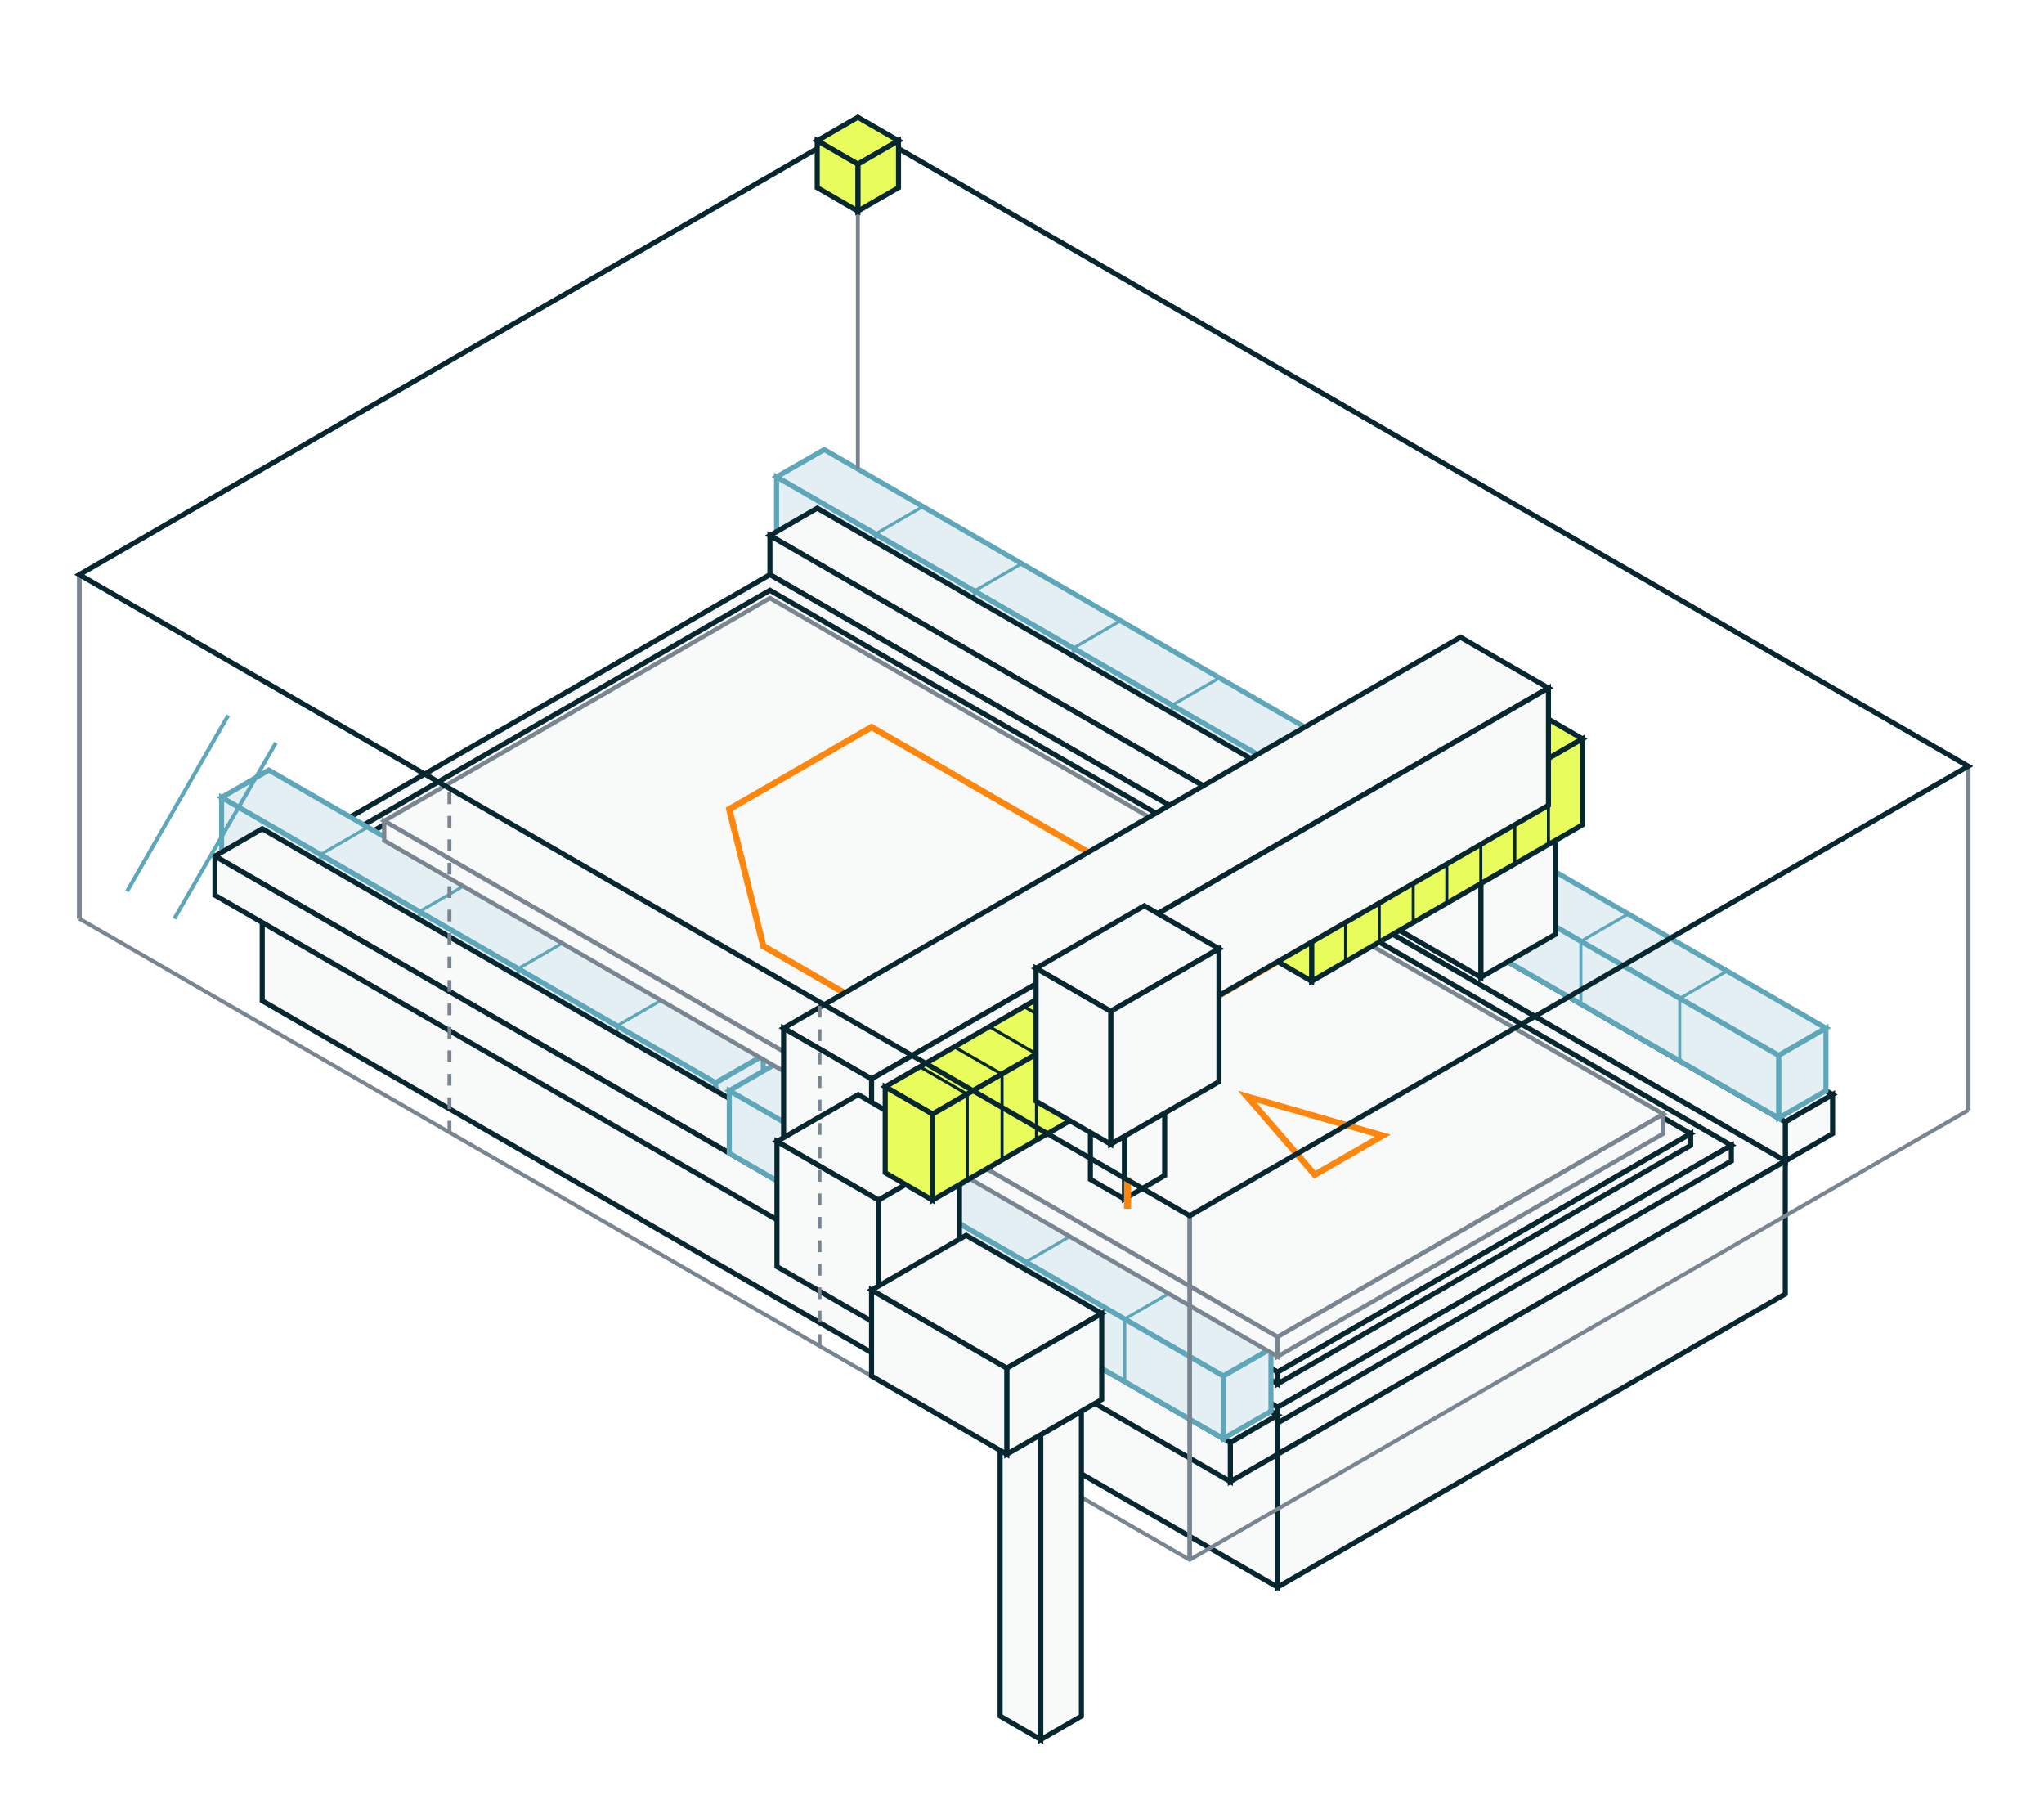
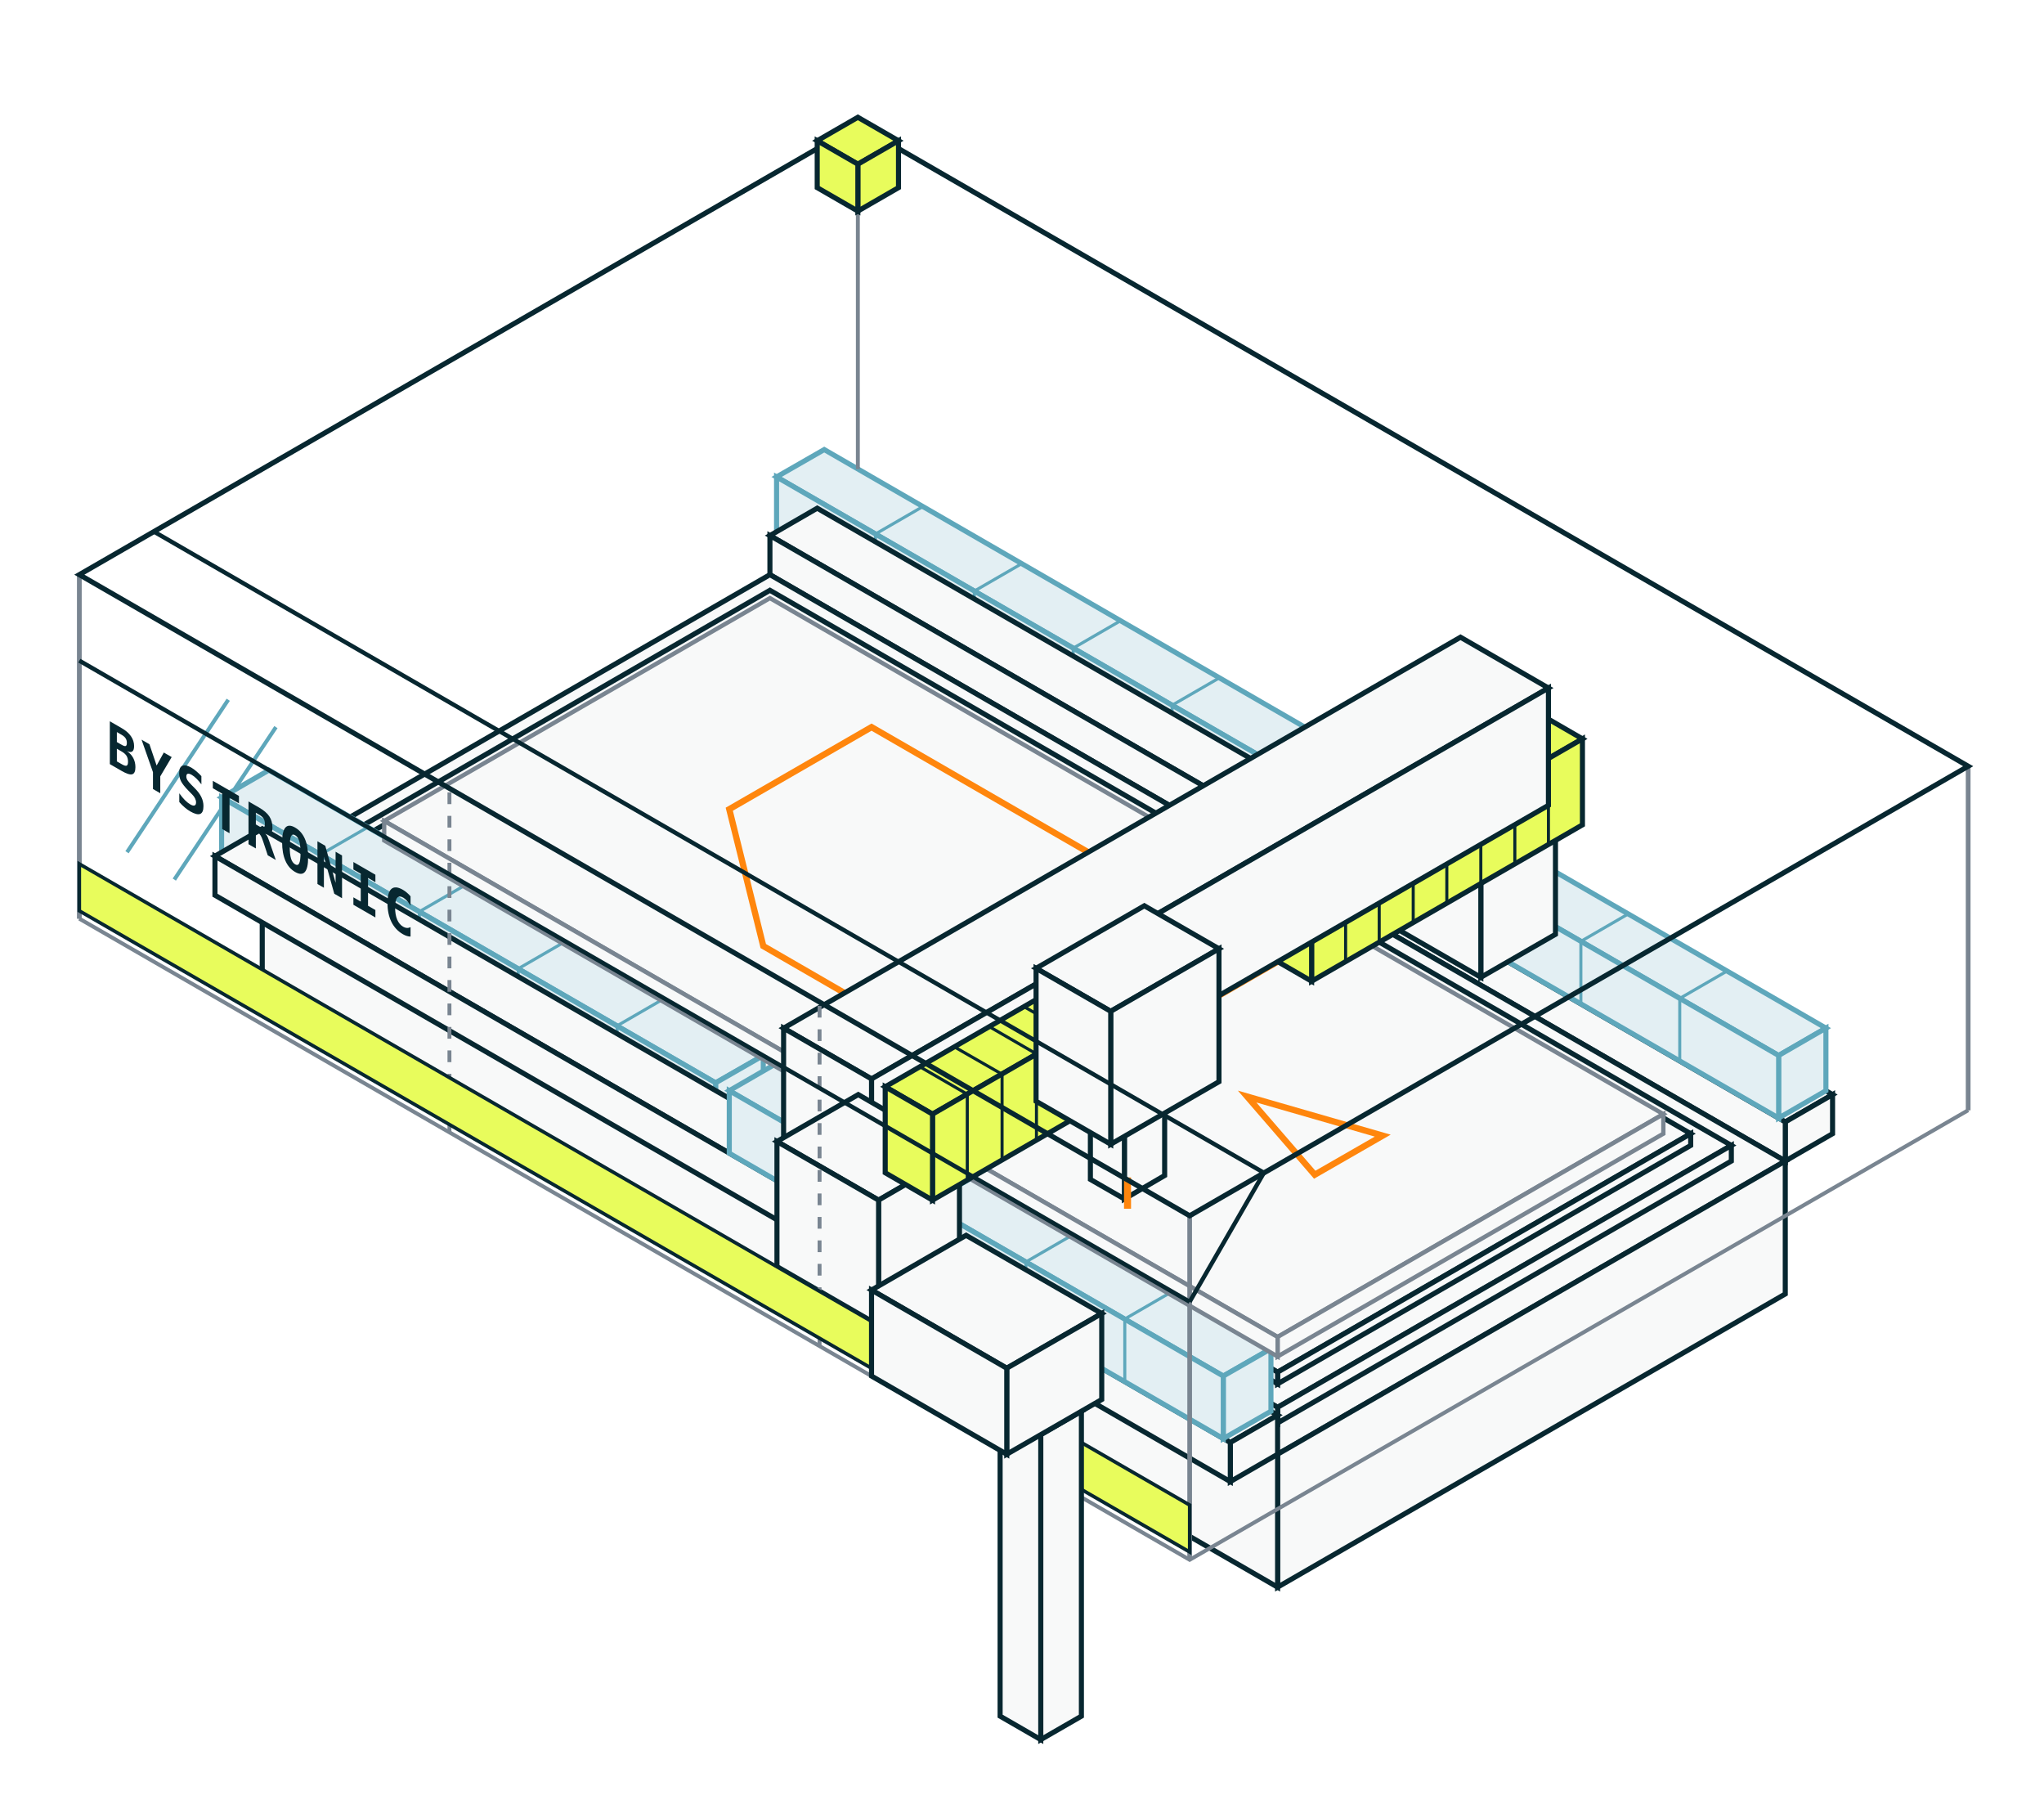
<svg xmlns="http://www.w3.org/2000/svg" class="mach" viewBox="-197 -181 523 465" aria-hidden="true">
  <g id="base">
    <polygon points="13.9,-66.0 140.3,7.0 128.2,14.0 1.7,-59.0" fill="#E3EFF3" stroke="#5EA7BB" stroke-width="1.3" stroke-linejoin="miter" />
    <polygon points="140.3,23.0 128.2,30.0 128.2,14.0 140.3,7.0" fill="#E3EFF3" stroke="#5EA7BB" stroke-width="1.3" stroke-linejoin="miter" />
    <polygon points="1.7,-43.0 128.2,30.0 128.2,14.0 1.7,-59.0" fill="#E3EFF3" stroke="#5EA7BB" stroke-width="1.3" stroke-linejoin="miter" />
    <line x1="39.1" y1="-51.4" x2="27.0" y2="-44.4" stroke="#5EA7BB" stroke-width="0.78" />
    <line x1="27.0" y1="-28.4" x2="27.0" y2="-44.4" stroke="#5EA7BB" stroke-width="0.78" />
    <line x1="64.4" y1="-36.8" x2="52.3" y2="-29.8" stroke="#5EA7BB" stroke-width="0.78" />
    <line x1="52.3" y1="-13.8" x2="52.3" y2="-29.8" stroke="#5EA7BB" stroke-width="0.78" />
    <line x1="89.7" y1="-22.2" x2="77.6" y2="-15.2" stroke="#5EA7BB" stroke-width="0.78" />
    <line x1="77.6" y1="0.8" x2="77.6" y2="-15.2" stroke="#5EA7BB" stroke-width="0.78" />
    <line x1="115.0" y1="-7.6" x2="102.9" y2="-0.6" stroke="#5EA7BB" stroke-width="0.78" />
    <line x1="102.9" y1="15.4" x2="102.9" y2="-0.6" stroke="#5EA7BB" stroke-width="0.78" />
    <polygon points="12.1,-51.0 271.9,99.0 259.8,106.0 0.0,-44.0" fill="#F8F9F9" stroke="#072730" stroke-width="1.3" stroke-linejoin="miter" />
    <polygon points="271.9,109.0 259.8,116.0 259.8,106.0 271.9,99.0" fill="#F8F9F9" stroke="#072730" stroke-width="1.3" stroke-linejoin="miter" />
    <polygon points="0.0,-34.0 259.8,116.0 259.8,106.0 0.0,-44.0" fill="#F8F9F9" stroke="#072730" stroke-width="1.3" stroke-linejoin="miter" />
    <polygon points="0.0,-34.0 259.8,116.0 129.9,191.0 -129.9,41.0" fill="#F8F9F9" stroke="#072730" stroke-width="1.3" stroke-linejoin="miter" />
    <polygon points="259.8,150.0 129.9,225.0 129.9,191.0 259.8,116.0" fill="#F8F9F9" stroke="#072730" stroke-width="1.3" stroke-linejoin="miter" />
    <polygon points="-129.9,75.0 129.9,225.0 129.9,191.0 -129.9,41.0" fill="#F8F9F9" stroke="#072730" stroke-width="1.3" stroke-linejoin="miter" />
    <polygon points="0.0,-30.0 246.0,112.0 129.9,179.0 -116.0,37.0" fill="#F8F9F9" stroke="#072730" stroke-width="1.3" stroke-linejoin="miter" />
    <polygon points="246.0,116.0 129.9,183.0 129.9,179.0 246.0,112.0" fill="#F8F9F9" stroke="#072730" stroke-width="1.3" stroke-linejoin="miter" />
    <polygon points="-116.0,41.0 129.9,183.0 129.9,179.0 -116.0,37.0" fill="#F8F9F9" stroke="#072730" stroke-width="1.3" stroke-linejoin="miter" />
    <polygon points="0.0,-27.0 235.6,109.0 129.9,170.0 -105.7,34.0" fill="#F8F9F9" stroke="#072730" stroke-width="1.3" stroke-linejoin="miter" />
    <polygon points="235.6,112.0 129.9,173.0 129.9,170.0 235.6,109.0" fill="#F8F9F9" stroke="#072730" stroke-width="1.3" stroke-linejoin="miter" />
    <polygon points="-105.7,37.0 129.9,173.0 129.9,170.0 -105.7,34.0" fill="#F8F9F9" stroke="#072730" stroke-width="1.3" stroke-linejoin="miter" />
    <polygon points="143.8,9.0 270.2,82.0 258.1,89.0 131.6,16.0" fill="#E3EFF3" stroke="#5EA7BB" stroke-width="1.3" stroke-linejoin="miter" />
    <polygon points="270.2,98.0 258.1,105.0 258.1,89.0 270.2,82.0" fill="#E3EFF3" stroke="#5EA7BB" stroke-width="1.3" stroke-linejoin="miter" />
    <polygon points="131.6,32.0 258.1,105.0 258.1,89.0 131.6,16.0" fill="#E3EFF3" stroke="#5EA7BB" stroke-width="1.3" stroke-linejoin="miter" />
    <line x1="169.0" y1="23.6" x2="156.9" y2="30.6" stroke="#5EA7BB" stroke-width="0.78" />
    <line x1="156.9" y1="46.6" x2="156.9" y2="30.6" stroke="#5EA7BB" stroke-width="0.78" />
    <line x1="194.3" y1="38.2" x2="182.2" y2="45.2" stroke="#5EA7BB" stroke-width="0.78" />
    <line x1="182.2" y1="61.2" x2="182.2" y2="45.2" stroke="#5EA7BB" stroke-width="0.78" />
    <line x1="219.6" y1="52.8" x2="207.5" y2="59.8" stroke="#5EA7BB" stroke-width="0.78" />
    <line x1="207.5" y1="75.8" x2="207.5" y2="59.8" stroke="#5EA7BB" stroke-width="0.78" />
    <line x1="244.9" y1="67.4" x2="232.8" y2="74.4" stroke="#5EA7BB" stroke-width="0.78" />
    <line x1="232.8" y1="90.4" x2="232.8" y2="74.4" stroke="#5EA7BB" stroke-width="0.78" />
    <polygon points="-128.2,16.0 -1.7,89.0 -13.9,96.0 -140.3,23.0" fill="#E3EFF3" stroke="#5EA7BB" stroke-width="1.3" stroke-linejoin="miter" />
    <polygon points="-1.7,105.0 -13.9,112.0 -13.9,96.0 -1.7,89.0" fill="#E3EFF3" stroke="#5EA7BB" stroke-width="1.3" stroke-linejoin="miter" />
    <polygon points="-140.3,39.0 -13.9,112.0 -13.9,96.0 -140.3,23.0" fill="#E3EFF3" stroke="#5EA7BB" stroke-width="1.3" stroke-linejoin="miter" />
    <line x1="-102.9" y1="30.6" x2="-115.0" y2="37.6" stroke="#5EA7BB" stroke-width="0.78" />
    <line x1="-115.0" y1="53.6" x2="-115.0" y2="37.6" stroke="#5EA7BB" stroke-width="0.78" />
    <line x1="-77.6" y1="45.2" x2="-89.7" y2="52.2" stroke="#5EA7BB" stroke-width="0.78" />
    <line x1="-89.7" y1="68.2" x2="-89.7" y2="52.2" stroke="#5EA7BB" stroke-width="0.78" />
    <line x1="-52.3" y1="59.8" x2="-64.4" y2="66.8" stroke="#5EA7BB" stroke-width="0.78" />
    <line x1="-64.4" y1="82.8" x2="-64.4" y2="66.8" stroke="#5EA7BB" stroke-width="0.78" />
    <line x1="-27.0" y1="74.4" x2="-39.1" y2="81.4" stroke="#5EA7BB" stroke-width="0.78" />
    <line x1="-39.1" y1="97.4" x2="-39.1" y2="81.4" stroke="#5EA7BB" stroke-width="0.78" />
    <polygon points="-129.9,31.0 129.9,181.0 117.8,188.0 -142.0,38.0" fill="#F8F9F9" stroke="#072730" stroke-width="1.3" stroke-linejoin="miter" />
    <polygon points="129.9,191.0 117.8,198.0 117.8,188.0 129.9,181.0" fill="#F8F9F9" stroke="#072730" stroke-width="1.3" stroke-linejoin="miter" />
    <polygon points="-142.0,48.0 117.8,198.0 117.8,188.0 -142.0,38.0" fill="#F8F9F9" stroke="#072730" stroke-width="1.3" stroke-linejoin="miter" />
    <polygon points="1.7,91.0 128.2,164.0 116.0,171.0 -10.4,98.0" fill="#E3EFF3" stroke="#5EA7BB" stroke-width="1.3" stroke-linejoin="miter" />
    <polygon points="128.2,180.0 116.0,187.0 116.0,171.0 128.2,164.0" fill="#E3EFF3" stroke="#5EA7BB" stroke-width="1.3" stroke-linejoin="miter" />
    <polygon points="-10.4,114.0 116.0,187.0 116.0,171.0 -10.4,98.0" fill="#E3EFF3" stroke="#5EA7BB" stroke-width="1.3" stroke-linejoin="miter" />
    <line x1="27.0" y1="105.6" x2="14.9" y2="112.6" stroke="#5EA7BB" stroke-width="0.78" />
    <line x1="14.9" y1="128.6" x2="14.9" y2="112.6" stroke="#5EA7BB" stroke-width="0.78" />
    <line x1="52.3" y1="120.2" x2="40.2" y2="127.2" stroke="#5EA7BB" stroke-width="0.78" />
    <line x1="40.2" y1="143.2" x2="40.2" y2="127.2" stroke="#5EA7BB" stroke-width="0.78" />
    <line x1="77.6" y1="134.8" x2="65.5" y2="141.8" stroke="#5EA7BB" stroke-width="0.78" />
    <line x1="65.5" y1="157.8" x2="65.5" y2="141.8" stroke="#5EA7BB" stroke-width="0.78" />
    <line x1="102.9" y1="149.4" x2="90.8" y2="156.4" stroke="#5EA7BB" stroke-width="0.78" />
    <line x1="90.8" y1="172.4" x2="90.8" y2="156.4" stroke="#5EA7BB" stroke-width="0.78" />
  </g>
  <g id="sheet">
    <polygon points="0.0,-28.0 228.6,104.0 129.9,161.0 -98.7,29.0" fill="#F8F9F9" stroke="#798591" stroke-width="1.1" stroke-linejoin="miter" />
    <polygon points="228.6,109.0 129.9,166.0 129.9,161.0 228.6,104.0" fill="#F8F9F9" stroke="#798591" stroke-width="1.1" stroke-linejoin="miter" />
    <polygon points="-98.7,34.0 129.9,166.0 129.9,161.0 -98.7,29.0" fill="#F8F9F9" stroke="#798591" stroke-width="1.1" stroke-linejoin="miter" />
    <path d="M26.0 5.0 L129.9 65.0 L67.5 101.0 L-1.7 61.0 L-10.4 26.0 Z" fill="none" stroke="#FF860D" stroke-width="1.6" stroke-linejoin="miter" pathLength="1" class="cut" id="cut" />
    <path d="M122.1 99.5 L139.4 119.5 L156.8 109.5 Z" fill="none" stroke="#FF860D" stroke-width="1.6" stroke-linejoin="miter" pathLength="1" class="cut2" id="cut2" />
  </g>
  <g id="cabinBack">
    <path d="M22.5 -61.0 L22.5 -149.0" fill="none" stroke="#798591" stroke-width="1" stroke-linejoin="miter" />
    <path d="M306.6 103.0 L306.6 15.0" fill="none" stroke="#798591" stroke-width="1" stroke-linejoin="miter" />
    <path d="M-176.7 54.0 L-176.7 -34.0" fill="none" stroke="#798591" stroke-width="1" stroke-linejoin="miter" />
    <path d="M22.5 -149.0 L306.6 15.0" fill="none" stroke="#798591" stroke-width="1" stroke-linejoin="miter" />
    <path d="M22.5 -149.0 L-176.7 -34.0" fill="none" stroke="#798591" stroke-width="1" stroke-linejoin="miter" />
  </g>
  <g id="gantry" style="--gx0:-77.9px,-45.0px;--gx1:103.9px,60.0px" transform="translate(57.2 33.0)">
    <polygon points="117.8,-22.0 143.8,-7.0 124.7,4.0 98.7,-11.0" fill="#F8F9F9" stroke="#072730" stroke-width="1.3" stroke-linejoin="miter" />
    <polygon points="143.8,25.0 124.7,36.0 124.7,4.0 143.8,-7.0" fill="#F8F9F9" stroke="#072730" stroke-width="1.3" stroke-linejoin="miter" />
    <polygon points="98.7,21.0 124.7,36.0 124.7,4.0 98.7,-11.0" fill="#F8F9F9" stroke="#072730" stroke-width="1.3" stroke-linejoin="miter" />
    <polygon points="138.6,-32.0 150.7,-25.0 81.4,15.0 69.3,8.0" fill="#E8FC5C" stroke="#072730" stroke-width="1.3" stroke-linejoin="miter" />
    <polygon points="150.7,-3.0 81.4,37.0 81.4,15.0 150.7,-25.0" fill="#E8FC5C" stroke="#072730" stroke-width="1.3" stroke-linejoin="miter" />
    <polygon points="69.3,30.0 81.4,37.0 81.4,15.0 69.3,8.0" fill="#E8FC5C" stroke="#072730" stroke-width="1.3" stroke-linejoin="miter" />
    <line x1="129.9" y1="-27.0" x2="142.0" y2="-20.0" stroke="#072730" stroke-width="0.78" />
    <line x1="142.0" y1="2.0" x2="142.0" y2="-20.0" stroke="#072730" stroke-width="0.78" />
    <line x1="121.2" y1="-22.0" x2="133.4" y2="-15.0" stroke="#072730" stroke-width="0.78" />
    <line x1="133.4" y1="7.0" x2="133.4" y2="-15.0" stroke="#072730" stroke-width="0.78" />
    <line x1="112.6" y1="-17.0" x2="124.7" y2="-10.0" stroke="#072730" stroke-width="0.78" />
    <line x1="124.7" y1="12.0" x2="124.7" y2="-10.0" stroke="#072730" stroke-width="0.78" />
    <line x1="103.9" y1="-12.0" x2="116.0" y2="-5.0" stroke="#072730" stroke-width="0.78" />
    <line x1="116.0" y1="17.0" x2="116.0" y2="-5.0" stroke="#072730" stroke-width="0.78" />
    <line x1="95.3" y1="-7.0" x2="107.4" y2="0.0" stroke="#072730" stroke-width="0.78" />
    <line x1="107.4" y1="22.0" x2="107.4" y2="0.0" stroke="#072730" stroke-width="0.78" />
    <line x1="86.6" y1="-2.0" x2="98.7" y2="5.0" stroke="#072730" stroke-width="0.78" />
    <line x1="98.7" y1="27.0" x2="98.7" y2="5.0" stroke="#072730" stroke-width="0.78" />
    <line x1="77.9" y1="3.0" x2="90.1" y2="10.0" stroke="#072730" stroke-width="0.78" />
    <line x1="90.1" y1="32.0" x2="90.1" y2="10.0" stroke="#072730" stroke-width="0.78" />
    <polygon points="119.5,-51.0 142.0,-38.0 -31.2,62.0 -53.7,49.0" fill="#F8F9F9" stroke="#072730" stroke-width="1.3" stroke-linejoin="miter" />
    <polygon points="142.0,-8.0 -31.2,92.0 -31.2,62.0 142.0,-38.0" fill="#F8F9F9" stroke="#072730" stroke-width="1.3" stroke-linejoin="miter" />
    <polygon points="-53.7,79.0 -31.2,92.0 -31.2,62.0 -53.7,49.0" fill="#F8F9F9" stroke="#072730" stroke-width="1.3" stroke-linejoin="miter" />
    <polygon points="-34.6,66.0 -8.7,81.0 -29.4,93.0 -55.4,78.0" fill="#F8F9F9" stroke="#072730" stroke-width="1.3" stroke-linejoin="miter" />
    <polygon points="-8.7,113.0 -29.4,125.0 -29.4,93.0 -8.7,81.0" fill="#F8F9F9" stroke="#072730" stroke-width="1.3" stroke-linejoin="miter" />
    <polygon points="-55.4,110.0 -29.4,125.0 -29.4,93.0 -55.4,78.0" fill="#F8F9F9" stroke="#072730" stroke-width="1.3" stroke-linejoin="miter" />
    <polygon points="43.3,23.0 55.4,30.0 -15.6,71.0 -27.7,64.0" fill="#E8FC5C" stroke="#072730" stroke-width="1.3" stroke-linejoin="miter" />
    <polygon points="55.4,52.0 -15.6,93.0 -15.6,71.0 55.4,30.0" fill="#E8FC5C" stroke="#072730" stroke-width="1.3" stroke-linejoin="miter" />
    <polygon points="-27.7,86.0 -15.6,93.0 -15.6,71.0 -27.7,64.0" fill="#E8FC5C" stroke="#072730" stroke-width="1.3" stroke-linejoin="miter" />
    <line x1="34.4" y1="28.1" x2="46.5" y2="35.1" stroke="#072730" stroke-width="0.78" />
    <line x1="46.5" y1="57.1" x2="46.5" y2="35.1" stroke="#072730" stroke-width="0.78" />
    <line x1="25.5" y1="33.2" x2="37.7" y2="40.2" stroke="#072730" stroke-width="0.78" />
    <line x1="37.7" y1="62.2" x2="37.7" y2="40.2" stroke="#072730" stroke-width="0.78" />
    <line x1="16.7" y1="38.4" x2="28.8" y2="45.4" stroke="#072730" stroke-width="0.78" />
    <line x1="28.8" y1="67.4" x2="28.8" y2="45.4" stroke="#072730" stroke-width="0.78" />
    <line x1="7.8" y1="43.5" x2="19.9" y2="50.5" stroke="#072730" stroke-width="0.78" />
    <line x1="19.9" y1="72.5" x2="19.9" y2="50.5" stroke="#072730" stroke-width="0.78" />
    <line x1="-1.1" y1="48.6" x2="11.0" y2="55.6" stroke="#072730" stroke-width="0.78" />
    <line x1="11.0" y1="77.6" x2="11.0" y2="55.6" stroke="#072730" stroke-width="0.78" />
    <line x1="-10.0" y1="53.8" x2="2.2" y2="60.8" stroke="#072730" stroke-width="0.78" />
    <line x1="2.2" y1="82.8" x2="2.2" y2="60.8" stroke="#072730" stroke-width="0.78" />
    <line x1="-18.8" y1="58.9" x2="-6.7" y2="65.9" stroke="#072730" stroke-width="0.78" />
    <line x1="-6.7" y1="87.9" x2="-6.7" y2="65.9" stroke="#072730" stroke-width="0.78" />
    <g id="head" style="--hy0:45.0px,-26.0px;--hy1:-45.0px,26.0px" transform="translate(-31.5 18.2)">
      <polygon points="66.7,41.5 75.3,46.5 65.0,52.5 56.3,47.5" fill="#F8F9F9" stroke="#072730" stroke-width="1.3" stroke-linejoin="miter" />
      <polygon points="75.3,68.5 65.0,74.5 65.0,52.5 75.3,46.5" fill="#F8F9F9" stroke="#072730" stroke-width="1.3" stroke-linejoin="miter" />
      <polygon points="56.3,69.5 65.0,74.5 65.0,52.5 56.3,47.5" fill="#F8F9F9" stroke="#072730" stroke-width="1.3" stroke-linejoin="miter" />
      <polygon points="70.1,-0.5 89.2,10.5 61.5,26.5 42.4,15.5" fill="#F8F9F9" stroke="#072730" stroke-width="1.3" stroke-linejoin="miter" />
      <polygon points="89.2,44.5 61.5,60.5 61.5,26.5 89.2,10.5" fill="#F8F9F9" stroke="#072730" stroke-width="1.3" stroke-linejoin="miter" />
      <polygon points="42.4,49.5 61.5,60.5 61.5,26.5 42.4,15.5" fill="#F8F9F9" stroke="#072730" stroke-width="1.3" stroke-linejoin="miter" />
      <path d="M65.8 69.0 L65.8 77.0" fill="none" stroke="#FF860D" stroke-width="1.8" stroke-linejoin="miter" id="beam" />
    </g>
  </g>
  <g id="cabinFront">
    <path d="M306.6 103.0 L107.4 218.0 L-176.7 54.0" fill="none" stroke="#798591" stroke-width="1" stroke-linejoin="miter" />
    <path d="M107.4 218.0 L107.4 130.0" fill="none" stroke="#798591" stroke-width="1.2" stroke-linejoin="miter" />
    <path d="M306.6 103.0 L306.6 15.0" fill="none" stroke="#798591" stroke-width="1.2" stroke-linejoin="miter" />
    <path d="M-176.7 54.0 L-176.7 -34.0" fill="none" stroke="#798591" stroke-width="1.2" stroke-linejoin="miter" />
    <path d="M-82.0 108.7 L-82.0 20.7" fill="none" stroke="#798591" stroke-width="1" stroke-linejoin="miter" stroke-dasharray="3 3" />
    <path d="M12.7 163.3 L12.7 75.3" fill="none" stroke="#798591" stroke-width="1" stroke-linejoin="miter" stroke-dasharray="3 3" />
-     <path d="M-164.5 47.0 L-138.6 2.0" fill="none" stroke="#5EA7BB" stroke-width="1" stroke-linejoin="miter" />
-     <path d="M-152.4 54.0 L-126.4 9.0" fill="none" stroke="#5EA7BB" stroke-width="1" stroke-linejoin="miter" />
+     <path d="M-164.5 37.0 L-138.6 -2.0" fill="none" stroke="#5EA7BB" stroke-width="1" stroke-linejoin="miter" />
+     <path d="M-152.4 44.0 L-126.4 5.0" fill="none" stroke="#5EA7BB" stroke-width="1" stroke-linejoin="miter" />
    <path d="M22.5 -149.0 L306.6 15.0 L107.4 130.0 L-176.7 -34.0 Z" fill="none" stroke="#072730" stroke-width="1.3" stroke-linejoin="miter" />
+     <path d="M-157.6 -45.0 L126.4 119.0" fill="none" stroke="#072730" stroke-width="1.1" stroke-linejoin="miter" />
+     <path d="M-176.7 -12.0 L107.4 152.0" fill="none" stroke="#072730" stroke-width="1.1" stroke-linejoin="miter" />
+     <path d="M126.4 119.0 L107.4 152.0" fill="none" stroke="#072730" stroke-width="1.1" stroke-linejoin="miter" />
+     <path d="M-176.7 52.0 L107.4 216.0 L107.4 204.0 L-176.7 40.0 Z" fill="#E8FC5C" fill-opacity="1" stroke="#072730" stroke-width="0.9" />
+     <g transform="matrix(0.866 .5 0 1 -164.5 17.0)">
+       <text x="-6" y="0" font-family="IBM Plex Mono, monospace" font-weight="700" font-size="15" letter-spacing="1.2" fill="#072730">BYSTRONIC</text>
+     </g>
  </g>
  <g id="extra">
    <polygon points="22.5,-151.0 32.9,-145.0 22.5,-139.0 12.1,-145.0" fill="#E8FC5C" stroke="#072730" stroke-width="1.3" stroke-linejoin="miter" />
    <polygon points="32.9,-133.0 22.5,-127.0 22.5,-139.0 32.9,-145.0" fill="#E8FC5C" stroke="#072730" stroke-width="1.3" stroke-linejoin="miter" />
    <polygon points="12.1,-133.0 22.5,-127.0 22.5,-139.0 12.1,-145.0" fill="#E8FC5C" stroke="#072730" stroke-width="1.3" stroke-linejoin="miter" />
    <polygon points="69.3,174.0 79.7,180.0 69.3,186.0 58.9,180.0" fill="#F8F9F9" stroke="#072730" stroke-width="1.3" stroke-linejoin="miter" />
    <polygon points="79.7,258.0 69.3,264.0 69.3,186.0 79.7,180.0" fill="#F8F9F9" stroke="#072730" stroke-width="1.3" stroke-linejoin="miter" />
    <polygon points="58.9,258.0 69.3,264.0 69.3,186.0 58.9,180.0" fill="#F8F9F9" stroke="#072730" stroke-width="1.3" stroke-linejoin="miter" />
    <polygon points="50.2,135.0 84.9,155.0 60.6,169.0 26.0,149.0" fill="#F8F9F9" stroke="#072730" stroke-width="1.3" stroke-linejoin="miter" />
    <polygon points="84.9,177.0 60.6,191.0 60.6,169.0 84.9,155.0" fill="#F8F9F9" stroke="#072730" stroke-width="1.3" stroke-linejoin="miter" />
    <polygon points="26.0,171.0 60.6,191.0 60.6,169.0 26.0,149.0" fill="#F8F9F9" stroke="#072730" stroke-width="1.3" stroke-linejoin="miter" />
  </g>
</svg>
